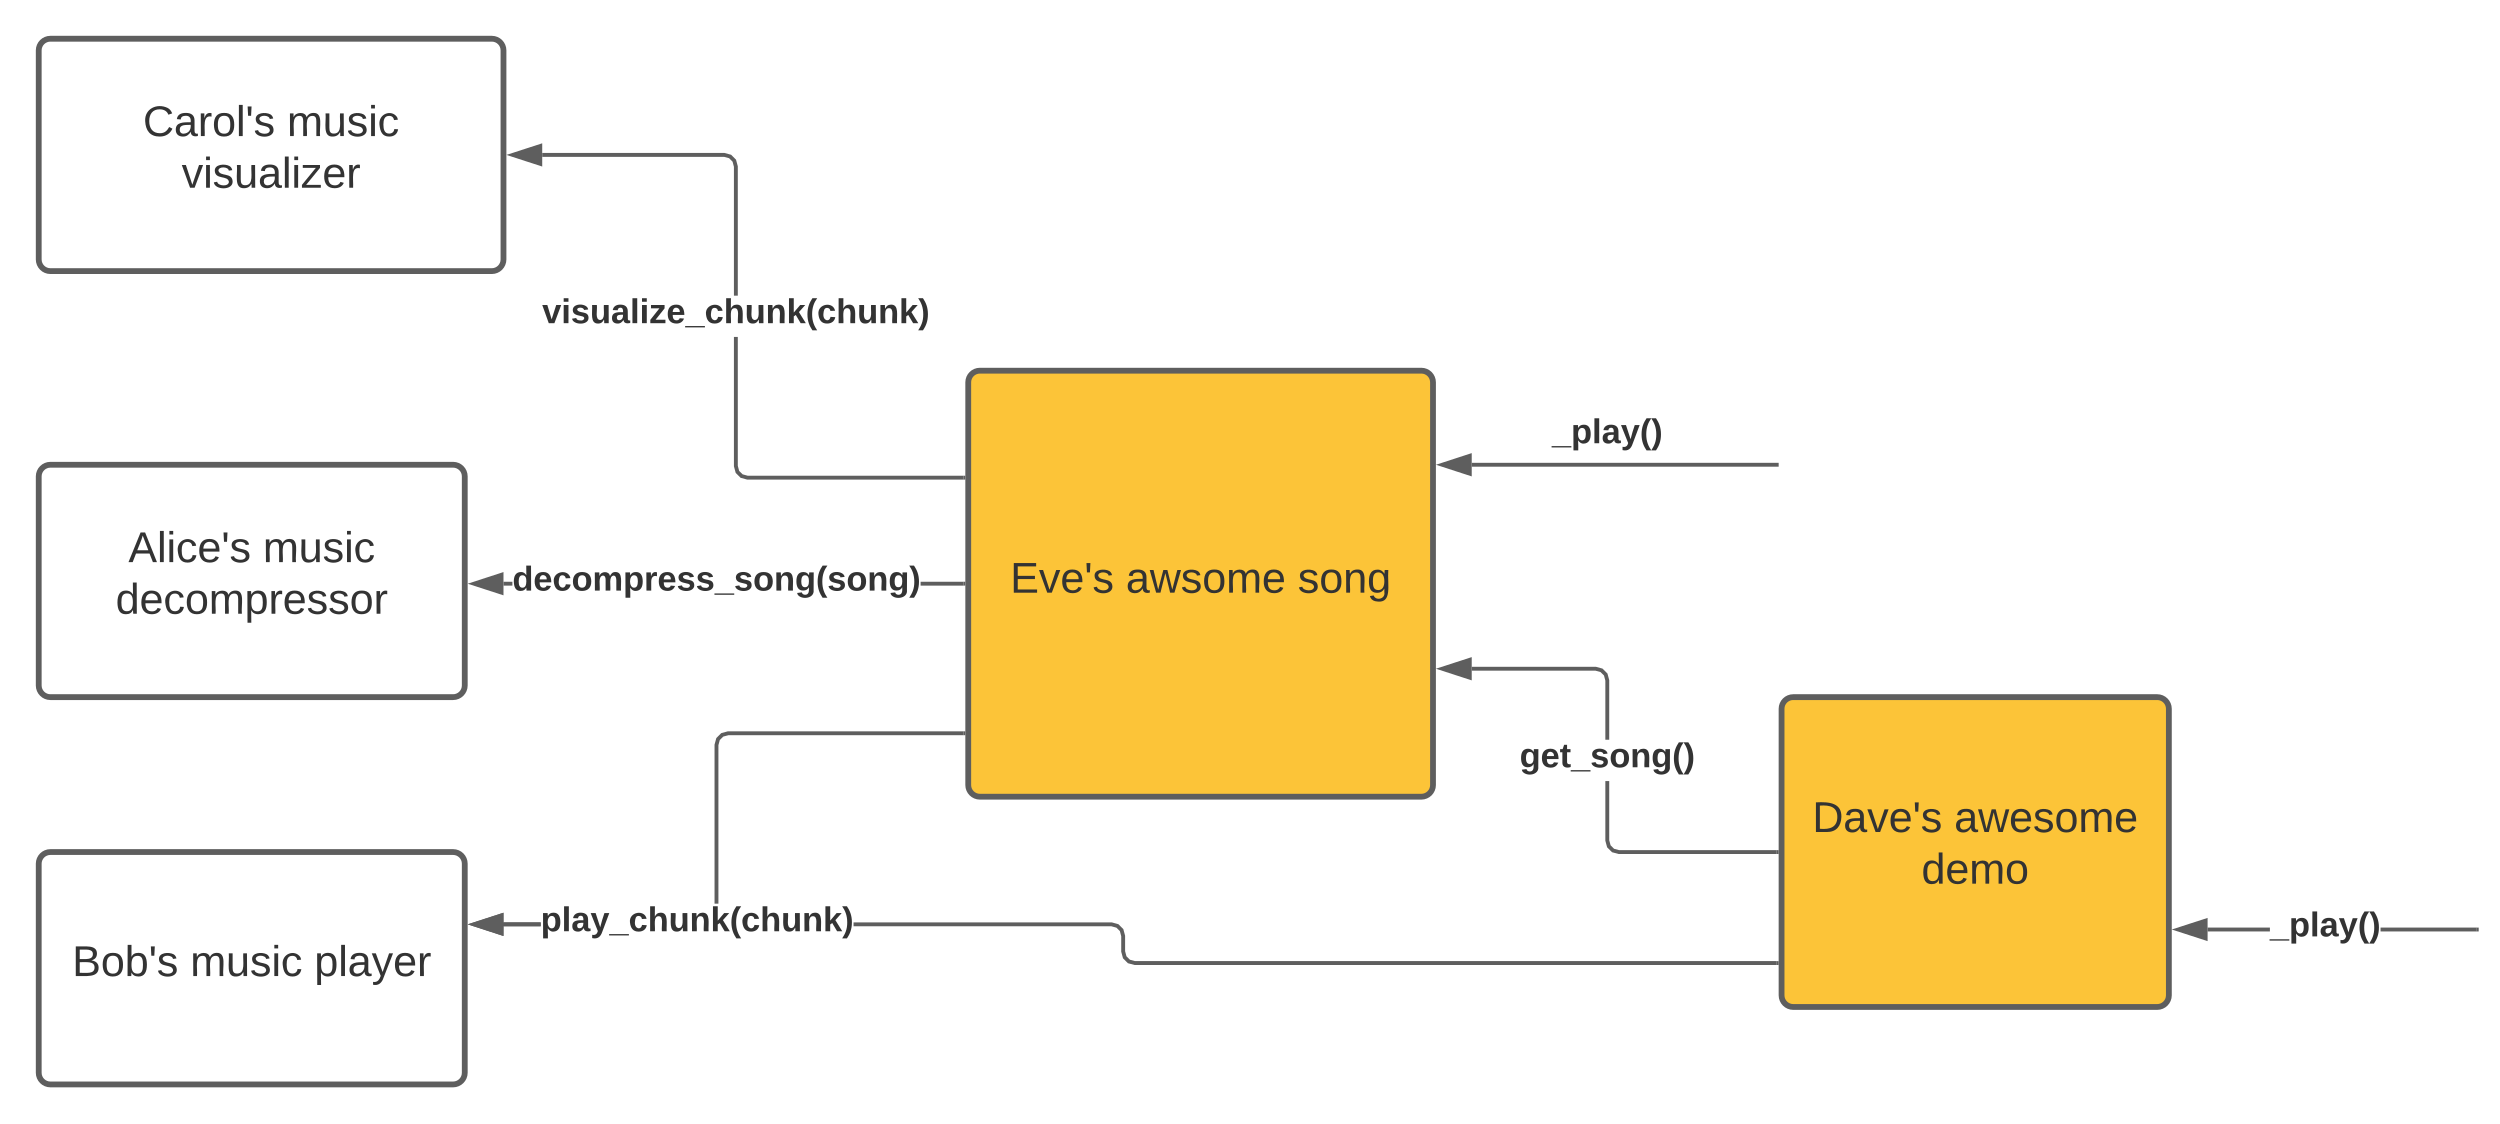
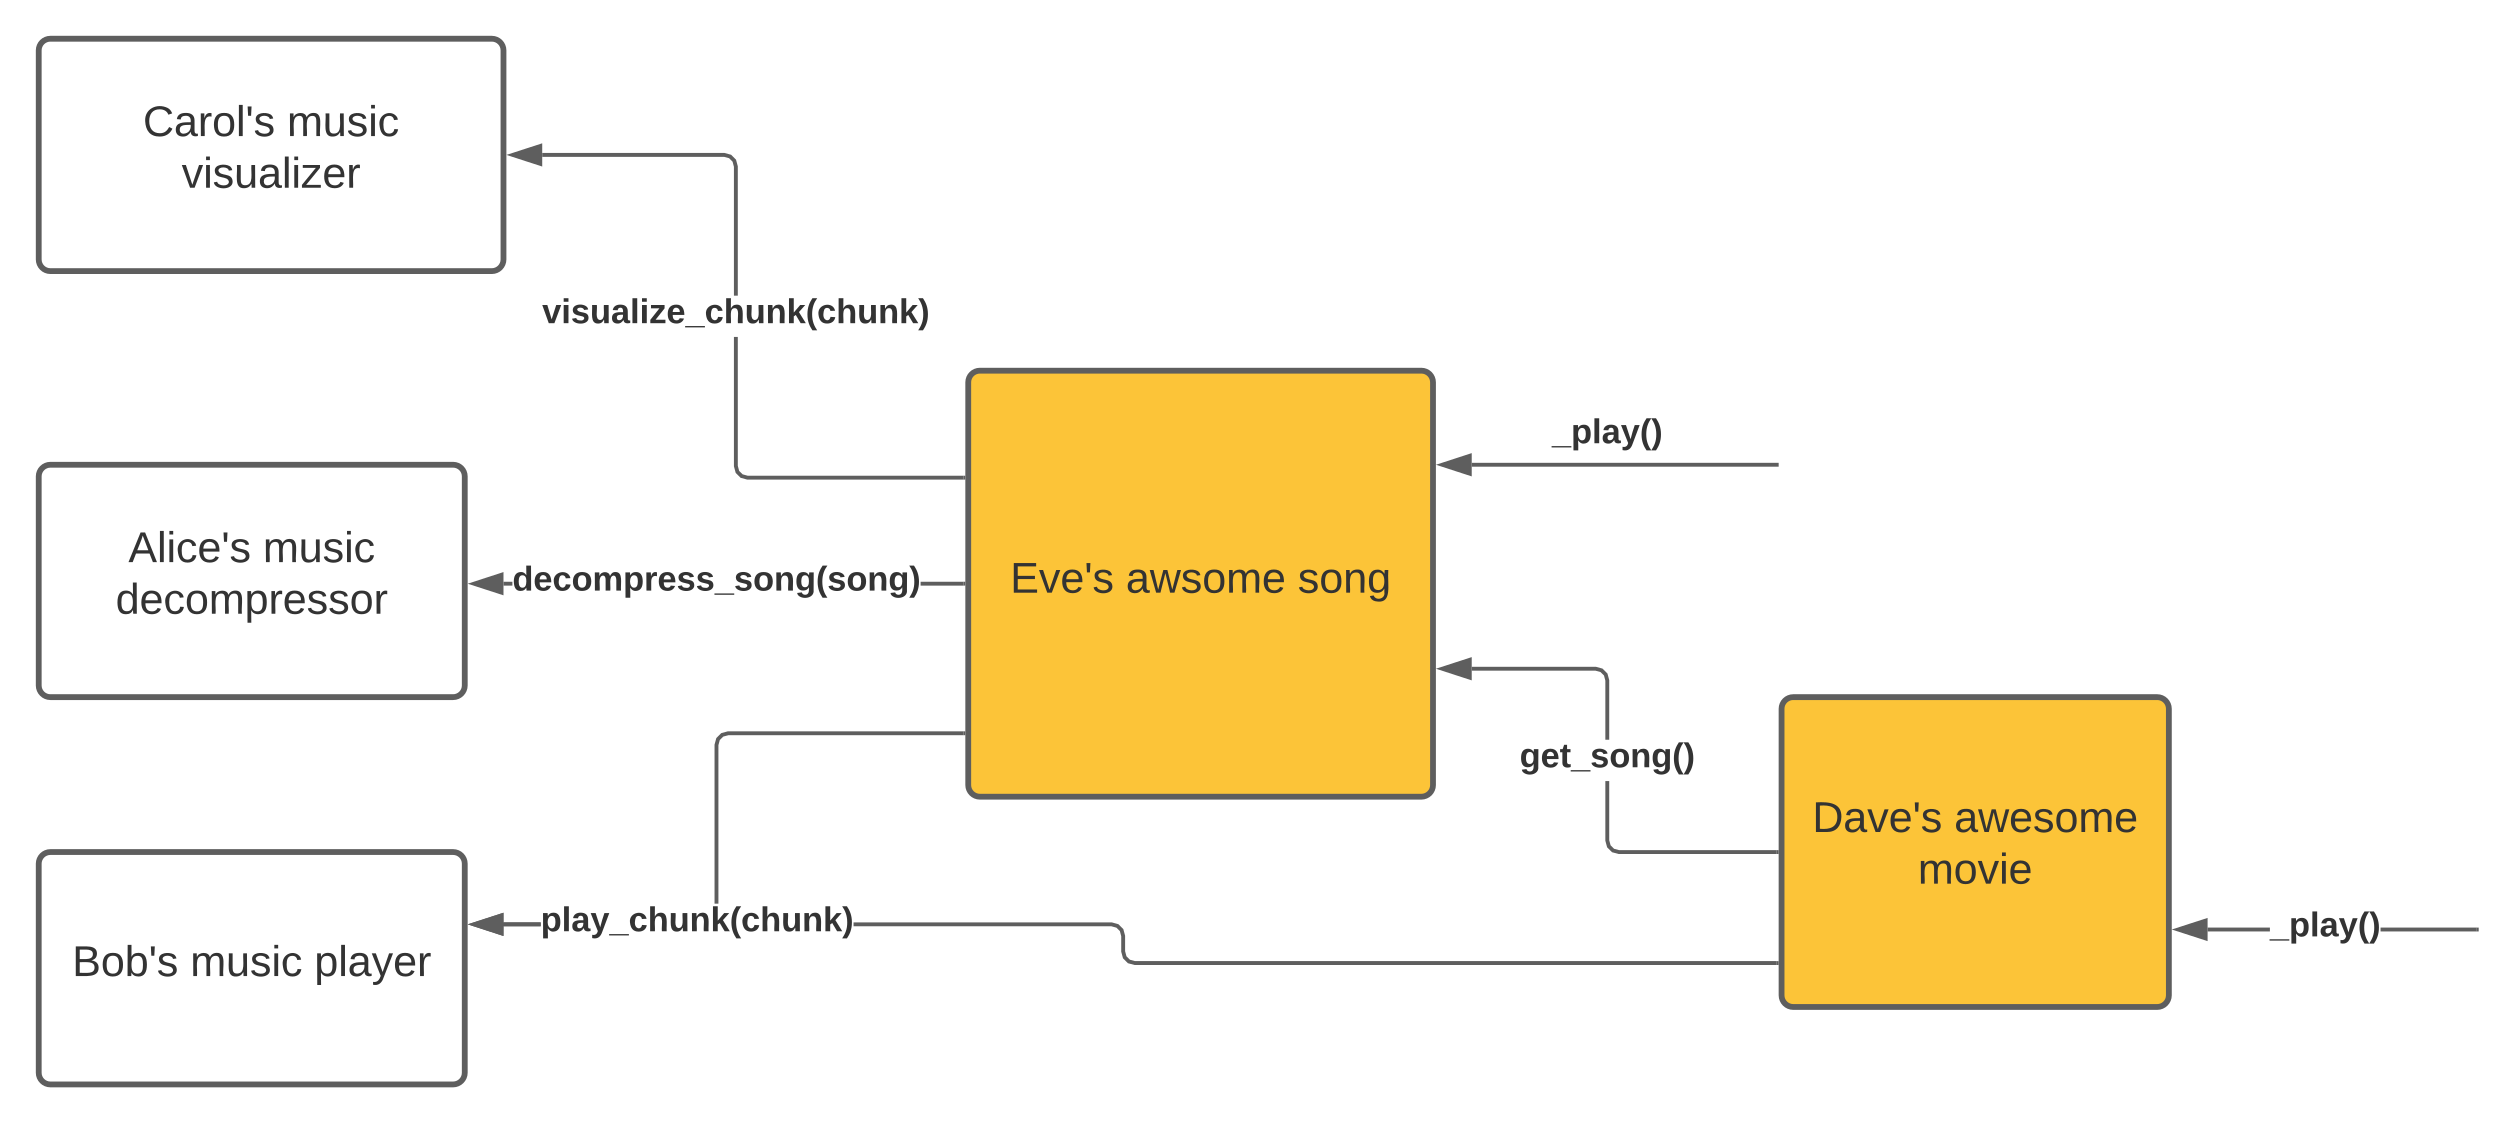
<svg xmlns="http://www.w3.org/2000/svg" xmlns:ns1="lucid" xmlns:xlink="http://www.w3.org/1999/xlink" width="1291" height="580">
  <g transform="translate(-260 -360)" ns1:page-tab-id="0_0">
    <path d="M0 0h1870.87v1322.83H0z" fill="#fff" />
    <path d="M760 557.42c0-3.32 2.7-6 6-6h228c3.3 0 6 2.68 6 6v208c0 3.3-2.7 6-6 6H766c-3.3 0-6-2.7-6-6z" stroke="#5e5e5e" stroke-width="3" fill="#fcc438" />
    <use xlink:href="#a" transform="matrix(1,0,0,1,765,556.4173) translate(16.66667 109.6528)" />
    <use xlink:href="#b" transform="matrix(1,0,0,1,765,556.4173) translate(76.41975 109.6528)" />
    <use xlink:href="#c" transform="matrix(1,0,0,1,765,556.4173) translate(165.1852 109.6528)" />
    <path d="M280 606c0-3.3 2.7-6 6-6h208c3.3 0 6 2.7 6 6v108c0 3.3-2.7 6-6 6H286c-3.3 0-6-2.7-6-6z" stroke="#5e5e5e" stroke-width="3" fill="#fff" />
    <use xlink:href="#d" transform="matrix(1,0,0,1,285,605) translate(41.2963 45.27778)" />
    <use xlink:href="#e" transform="matrix(1,0,0,1,285,605) translate(110.8025 45.27778)" />
    <use xlink:href="#f" transform="matrix(1,0,0,1,285,605) translate(34.72222 71.94444)" />
    <path d="M280 386c0-3.3 2.7-6 6-6h228c3.3 0 6 2.7 6 6v108c0 3.3-2.7 6-6 6H286c-3.3 0-6-2.7-6-6z" stroke="#5e5e5e" stroke-width="3" fill="#fff" />
    <use xlink:href="#g" transform="matrix(1,0,0,1,285,385) translate(48.85802 45.27778)" />
    <use xlink:href="#e" transform="matrix(1,0,0,1,285,385) translate(123.2407 45.27778)" />
    <use xlink:href="#h" transform="matrix(1,0,0,1,285,385) translate(68.82716 71.94444)" />
    <path d="M1180 726c0-3.3 2.7-6 6-6h188c3.3 0 6 2.7 6 6v148c0 3.3-2.7 6-6 6h-188c-3.3 0-6-2.7-6-6z" stroke="#5e5e5e" stroke-width="3" fill="#fcc438" />
    <use xlink:href="#i" transform="matrix(1,0,0,1,1185,725) translate(10.89506 64.65278)" />
    <use xlink:href="#j" transform="matrix(1,0,0,1,1185,725) translate(84.16667 64.65278)" />
-     <use xlink:href="#k" transform="matrix(1,0,0,1,1185,725) translate(67.25309 91.31944)" />
+     <use xlink:href="#k" transform="matrix(1,0,0,1,1185,725) translate(65.4321 91.31944)" />
    <path d="M280 806c0-3.3 2.7-6 6-6h208c3.3 0 6 2.7 6 6v108c0 3.3-2.7 6-6 6H286c-3.3 0-6-2.7-6-6z" stroke="#5e5e5e" stroke-width="3" fill="#fff" />
    <use xlink:href="#l" transform="matrix(1,0,0,1,285,805) translate(12.28395 59.02778)" />
    <use xlink:href="#m" transform="matrix(1,0,0,1,285,805) translate(73.2716 59.02778)" />
    <use xlink:href="#n" transform="matrix(1,0,0,1,285,805) translate(137.3457 59.02778)" />
    <path d="M641 600.53l.7 2.65 1.8 1.77 2.63.72H757.5v2H645.87l-3.42-.93-2.53-2.53-.92-3.4V534h2m-3.45-94.08l2.53 2.53.92 3.42v66.8h-2v-66.54l-.7-2.64-1.8-1.8-2.63-.7H540v-2h94.13" fill="#5e5e5e" />
    <path d="M758.5 607.67h-1.03v-2h1.03M539 444.64L524.74 440l14.26-4.64z" fill="#5e5e5e" />
    <path d="M540 446l-18.5-6 18.5-6m-12.03 6l10.03 3.26v-6.52" fill="#5e5e5e" />
    <use xlink:href="#o" transform="matrix(1,0,0,1,539.9753,512.6667) translate(0 14.22222)" />
    <path d="M524.6 662.42H520v-2h4.6m232.9 2h-22.1v-2h22.1" fill="#5e5e5e" />
    <path d="M758.5 662.42h-1.03v-2h1.03M519 666.05l-14.26-4.63 14.26-4.64z" fill="#5e5e5e" />
    <path d="M520 667.43l-18.5-6 18.5-6.02m-12.03 6.02l10.03 3.26v-6.52" fill="#5e5e5e" />
    <use xlink:href="#p" transform="matrix(1,0,0,1,524.5926,650.7507) translate(0 14.22222)" />
    <path d="M1432.18 841H1400v-2h32.18m106.82 2h-49.68v-2H1539" fill="#5e5e5e" />
    <path d="M1540 841h-1.03v-2h1.03M1399 844.64l-14.26-4.64 14.26-4.64z" fill="#5e5e5e" />
    <path d="M1400 846l-18.5-6 18.5-6m-12.03 6l10.03 3.26v-6.52" fill="#5e5e5e" />
    <use xlink:href="#q" transform="matrix(1,0,0,1,1432.182,829.3333) translate(0 14.22222)" />
    <path d="M1177.5 600H1020M1177.47 600h1.03" stroke="#5e5e5e" stroke-width="2" fill="none" />
    <path d="M1004.74 600l14.26-4.64v9.28z" stroke="#5e5e5e" stroke-width="2" fill="#5e5e5e" />
    <use xlink:href="#q" transform="matrix(1,0,0,1,1061.432,574.6667) translate(0 14.22222)" />
    <path d="M1091 793.87l.7 2.64 1.8 1.8 2.63.7h81.37v2h-81.63l-3.42-.92-2.53-2.53-.92-3.42v-30.8h2m-3.45-58.07l2.53 2.53.92 3.4V742h-2v-30.53l-.7-2.65-1.8-1.77-2.63-.72H1020v-2h64.13" fill="#5e5e5e" />
    <path d="M1178.5 801h-1.03v-2h1.03M1019 709.97l-14.26-4.64 14.26-4.63z" fill="#5e5e5e" />
    <path d="M1020 711.35l-18.5-6.02 18.5-6m-12.03 6l10.03 3.26v-6.53" fill="#5e5e5e" />
    <use xlink:href="#r" transform="matrix(1,0,0,1,1044.741,742) translate(0 14.22222)" />
    <path d="M539.23 838.33H520v-2h19.23m218.27-96.66H636.13l-2.64.7-1.8 1.8-.7 2.63v81.87h-2v-82.14l.92-3.4 2.53-2.54 3.42-.93H757.5" fill="#5e5e5e" />
    <path d="M758.5 739.67h-1.03v-2h1.03M519 841.97l-14.26-4.64L519 832.7z" fill="#5e5e5e" />
    <path d="M520 843.35l-18.5-6.02 18.5-6m-12.03 6L518 840.6v-6.53M837.55 837.26l2.53 2.53.92 3.4v8l.7 2.64 1.8 1.78 2.63.7h331.37v2H845.87l-3.42-.9-2.53-2.54-.92-3.4v-8l-.7-2.66-1.8-1.77-2.63-.72h-133.1v-2h133.36m-314.13 2v-2h19.23v2" fill="#5e5e5e" />
    <path d="M1178.5 858.33h-1.03v-2h1.03M519 841.97l-14.26-4.64L519 832.7z" fill="#5e5e5e" />
    <path d="M520 843.35l-18.5-6.02 18.5-6m-12.03 6L518 840.6v-6.53" fill="#5e5e5e" />
    <g>
      <use xlink:href="#s" transform="matrix(1,0,0,1,539.2346,826.6667) translate(0 14.22222)" />
    </g>
    <defs>
      <path fill="#333" d="M30 0v-248h187v28H63v79h144v27H63v87h162V0H30" id="t" />
      <path fill="#333" d="M108 0H70L1-190h34L89-25l56-165h34" id="u" />
      <path fill="#333" d="M100-194c63 0 86 42 84 106H49c0 40 14 67 53 68 26 1 43-12 49-29l28 8c-11 28-37 45-77 45C44 4 14-33 15-96c1-61 26-98 85-98zm52 81c6-60-76-77-97-28-3 7-6 17-6 28h103" id="v" />
      <path fill="#333" d="M47-170H22l-4-78h33" id="w" />
      <path fill="#333" d="M135-143c-3-34-86-38-87 0 15 53 115 12 119 90S17 21 10-45l28-5c4 36 97 45 98 0-10-56-113-15-118-90-4-57 82-63 122-42 12 7 21 19 24 35" id="x" />
      <g id="a">
        <use transform="matrix(0.0617284,0,0,0.0617284,0,0)" xlink:href="#t" />
        <use transform="matrix(0.0617284,0,0,0.0617284,14.81481,0)" xlink:href="#u" />
        <use transform="matrix(0.0617284,0,0,0.0617284,25.92593,0)" xlink:href="#v" />
        <use transform="matrix(0.0617284,0,0,0.0617284,38.2716,0)" xlink:href="#w" />
        <use transform="matrix(0.0617284,0,0,0.0617284,42.46914,0)" xlink:href="#x" />
      </g>
      <path fill="#333" d="M141-36C126-15 110 5 73 4 37 3 15-17 15-53c-1-64 63-63 125-63 3-35-9-54-41-54-24 1-41 7-42 31l-33-3c5-37 33-52 76-52 45 0 72 20 72 64v82c-1 20 7 32 28 27v20c-31 9-61-2-59-35zM48-53c0 20 12 33 32 33 41-3 63-29 60-74-43 2-92-5-92 41" id="y" />
      <path fill="#333" d="M206 0h-36l-40-164L89 0H53L-1-190h32L70-26l43-164h34l41 164 42-164h31" id="z" />
      <path fill="#333" d="M100-194c62-1 85 37 85 99 1 63-27 99-86 99S16-35 15-95c0-66 28-99 85-99zM99-20c44 1 53-31 53-75 0-43-8-75-51-75s-53 32-53 75 10 74 51 75" id="A" />
      <path fill="#333" d="M210-169c-67 3-38 105-44 169h-31v-121c0-29-5-50-35-48C34-165 62-65 56 0H25l-1-190h30c1 10-1 24 2 32 10-44 99-50 107 0 11-21 27-35 58-36 85-2 47 119 55 194h-31v-121c0-29-5-49-35-48" id="B" />
      <g id="b">
        <use transform="matrix(0.0617284,0,0,0.0617284,0,0)" xlink:href="#y" />
        <use transform="matrix(0.0617284,0,0,0.0617284,12.34568,0)" xlink:href="#z" />
        <use transform="matrix(0.0617284,0,0,0.0617284,28.33333,0)" xlink:href="#x" />
        <use transform="matrix(0.0617284,0,0,0.0617284,39.44444,0)" xlink:href="#A" />
        <use transform="matrix(0.0617284,0,0,0.0617284,51.79012,0)" xlink:href="#B" />
        <use transform="matrix(0.0617284,0,0,0.0617284,70.24691,0)" xlink:href="#v" />
      </g>
      <path fill="#333" d="M117-194c89-4 53 116 60 194h-32v-121c0-31-8-49-39-48C34-167 62-67 57 0H25l-1-190h30c1 10-1 24 2 32 11-22 29-35 61-36" id="C" />
      <path fill="#333" d="M177-190C167-65 218 103 67 71c-23-6-38-20-44-43l32-5c15 47 100 32 89-28v-30C133-14 115 1 83 1 29 1 15-40 15-95c0-56 16-97 71-98 29-1 48 16 59 35 1-10 0-23 2-32h30zM94-22c36 0 50-32 50-73 0-42-14-75-50-75-39 0-46 34-46 75s6 73 46 73" id="D" />
      <g id="c">
        <use transform="matrix(0.0617284,0,0,0.0617284,0,0)" xlink:href="#x" />
        <use transform="matrix(0.0617284,0,0,0.0617284,11.11111,0)" xlink:href="#A" />
        <use transform="matrix(0.0617284,0,0,0.0617284,23.45679,0)" xlink:href="#C" />
        <use transform="matrix(0.0617284,0,0,0.0617284,35.80247,0)" xlink:href="#D" />
      </g>
      <path fill="#333" d="M205 0l-28-72H64L36 0H1l101-248h38L239 0h-34zm-38-99l-47-123c-12 45-31 82-46 123h93" id="E" />
      <path fill="#333" d="M24 0v-261h32V0H24" id="F" />
      <path fill="#333" d="M24-231v-30h32v30H24zM24 0v-190h32V0H24" id="G" />
      <path fill="#333" d="M96-169c-40 0-48 33-48 73s9 75 48 75c24 0 41-14 43-38l32 2c-6 37-31 61-74 61-59 0-76-41-82-99-10-93 101-131 147-64 4 7 5 14 7 22l-32 3c-4-21-16-35-41-35" id="H" />
      <g id="d">
        <use transform="matrix(0.0617284,0,0,0.0617284,0,0)" xlink:href="#E" />
        <use transform="matrix(0.0617284,0,0,0.0617284,14.81481,0)" xlink:href="#F" />
        <use transform="matrix(0.0617284,0,0,0.0617284,19.69136,0)" xlink:href="#G" />
        <use transform="matrix(0.0617284,0,0,0.0617284,24.5679,0)" xlink:href="#H" />
        <use transform="matrix(0.0617284,0,0,0.0617284,35.67901,0)" xlink:href="#v" />
        <use transform="matrix(0.0617284,0,0,0.0617284,48.02469,0)" xlink:href="#w" />
        <use transform="matrix(0.0617284,0,0,0.0617284,52.22222,0)" xlink:href="#x" />
      </g>
      <path fill="#333" d="M84 4C-5 8 30-112 23-190h32v120c0 31 7 50 39 49 72-2 45-101 50-169h31l1 190h-30c-1-10 1-25-2-33-11 22-28 36-60 37" id="I" />
      <g id="e">
        <use transform="matrix(0.0617284,0,0,0.0617284,0,0)" xlink:href="#B" />
        <use transform="matrix(0.0617284,0,0,0.0617284,18.45679,0)" xlink:href="#I" />
        <use transform="matrix(0.0617284,0,0,0.0617284,30.80247,0)" xlink:href="#x" />
        <use transform="matrix(0.0617284,0,0,0.0617284,41.91358,0)" xlink:href="#G" />
        <use transform="matrix(0.0617284,0,0,0.0617284,46.79012,0)" xlink:href="#H" />
      </g>
      <path fill="#333" d="M85-194c31 0 48 13 60 33l-1-100h32l1 261h-30c-2-10 0-23-3-31C134-8 116 4 85 4 32 4 16-35 15-94c0-66 23-100 70-100zm9 24c-40 0-46 34-46 75 0 40 6 74 45 74 42 0 51-32 51-76 0-42-9-74-50-73" id="J" />
      <path fill="#333" d="M115-194c55 1 70 41 70 98S169 2 115 4C84 4 66-9 55-30l1 105H24l-1-265h31l2 30c10-21 28-34 59-34zm-8 174c40 0 45-34 45-75s-6-73-45-74c-42 0-51 32-51 76 0 43 10 73 51 73" id="K" />
      <path fill="#333" d="M114-163C36-179 61-72 57 0H25l-1-190h30c1 12-1 29 2 39 6-27 23-49 58-41v29" id="L" />
      <g id="f">
        <use transform="matrix(0.0617284,0,0,0.0617284,0,0)" xlink:href="#J" />
        <use transform="matrix(0.0617284,0,0,0.0617284,12.34568,0)" xlink:href="#v" />
        <use transform="matrix(0.0617284,0,0,0.0617284,24.69136,0)" xlink:href="#H" />
        <use transform="matrix(0.0617284,0,0,0.0617284,35.80247,0)" xlink:href="#A" />
        <use transform="matrix(0.0617284,0,0,0.0617284,48.14815,0)" xlink:href="#B" />
        <use transform="matrix(0.0617284,0,0,0.0617284,66.60494,0)" xlink:href="#K" />
        <use transform="matrix(0.0617284,0,0,0.0617284,78.95062,0)" xlink:href="#L" />
        <use transform="matrix(0.0617284,0,0,0.0617284,86.2963,0)" xlink:href="#v" />
        <use transform="matrix(0.0617284,0,0,0.0617284,98.64198,0)" xlink:href="#x" />
        <use transform="matrix(0.0617284,0,0,0.0617284,109.7531,0)" xlink:href="#x" />
        <use transform="matrix(0.0617284,0,0,0.0617284,120.8642,0)" xlink:href="#A" />
        <use transform="matrix(0.0617284,0,0,0.0617284,133.2099,0)" xlink:href="#L" />
      </g>
      <path fill="#333" d="M212-179c-10-28-35-45-73-45-59 0-87 40-87 99 0 60 29 101 89 101 43 0 62-24 78-52l27 14C228-24 195 4 139 4 59 4 22-46 18-125c-6-104 99-153 187-111 19 9 31 26 39 46" id="M" />
      <g id="g">
        <use transform="matrix(0.0617284,0,0,0.0617284,0,0)" xlink:href="#M" />
        <use transform="matrix(0.0617284,0,0,0.0617284,15.98765,0)" xlink:href="#y" />
        <use transform="matrix(0.0617284,0,0,0.0617284,28.33333,0)" xlink:href="#L" />
        <use transform="matrix(0.0617284,0,0,0.0617284,35.67901,0)" xlink:href="#A" />
        <use transform="matrix(0.0617284,0,0,0.0617284,48.02469,0)" xlink:href="#F" />
        <use transform="matrix(0.0617284,0,0,0.0617284,52.90123,0)" xlink:href="#w" />
        <use transform="matrix(0.0617284,0,0,0.0617284,57.09877,0)" xlink:href="#x" />
      </g>
      <path fill="#333" d="M9 0v-24l116-142H16v-24h144v24L44-24h123V0H9" id="N" />
      <g id="h">
        <use transform="matrix(0.0617284,0,0,0.0617284,0,0)" xlink:href="#u" />
        <use transform="matrix(0.0617284,0,0,0.0617284,11.11111,0)" xlink:href="#G" />
        <use transform="matrix(0.0617284,0,0,0.0617284,15.98765,0)" xlink:href="#x" />
        <use transform="matrix(0.0617284,0,0,0.0617284,27.09877,0)" xlink:href="#I" />
        <use transform="matrix(0.0617284,0,0,0.0617284,39.44444,0)" xlink:href="#y" />
        <use transform="matrix(0.0617284,0,0,0.0617284,51.79012,0)" xlink:href="#F" />
        <use transform="matrix(0.0617284,0,0,0.0617284,56.66667,0)" xlink:href="#G" />
        <use transform="matrix(0.0617284,0,0,0.0617284,61.54321,0)" xlink:href="#N" />
        <use transform="matrix(0.0617284,0,0,0.0617284,72.65432,0)" xlink:href="#v" />
        <use transform="matrix(0.0617284,0,0,0.0617284,85,0)" xlink:href="#L" />
      </g>
      <path fill="#333" d="M30-248c118-7 216 8 213 122C240-48 200 0 122 0H30v-248zM63-27c89 8 146-16 146-99s-60-101-146-95v194" id="O" />
      <g id="i">
        <use transform="matrix(0.0617284,0,0,0.0617284,0,0)" xlink:href="#O" />
        <use transform="matrix(0.0617284,0,0,0.0617284,15.98765,0)" xlink:href="#y" />
        <use transform="matrix(0.0617284,0,0,0.0617284,28.33333,0)" xlink:href="#u" />
        <use transform="matrix(0.0617284,0,0,0.0617284,39.44444,0)" xlink:href="#v" />
        <use transform="matrix(0.0617284,0,0,0.0617284,51.79012,0)" xlink:href="#w" />
        <use transform="matrix(0.0617284,0,0,0.0617284,55.98765,0)" xlink:href="#x" />
      </g>
      <g id="j">
        <use transform="matrix(0.0617284,0,0,0.0617284,0,0)" xlink:href="#y" />
        <use transform="matrix(0.0617284,0,0,0.0617284,12.34568,0)" xlink:href="#z" />
        <use transform="matrix(0.0617284,0,0,0.0617284,28.33333,0)" xlink:href="#v" />
        <use transform="matrix(0.0617284,0,0,0.0617284,40.67901,0)" xlink:href="#x" />
        <use transform="matrix(0.0617284,0,0,0.0617284,51.79012,0)" xlink:href="#A" />
        <use transform="matrix(0.0617284,0,0,0.0617284,64.1358,0)" xlink:href="#B" />
        <use transform="matrix(0.0617284,0,0,0.0617284,82.59259,0)" xlink:href="#v" />
      </g>
      <g id="k">
-         <use transform="matrix(0.0617284,0,0,0.0617284,0,0)" xlink:href="#J" />
-         <use transform="matrix(0.0617284,0,0,0.0617284,12.34568,0)" xlink:href="#v" />
-         <use transform="matrix(0.0617284,0,0,0.0617284,24.69136,0)" xlink:href="#B" />
-         <use transform="matrix(0.0617284,0,0,0.0617284,43.14815,0)" xlink:href="#A" />
+         <use transform="matrix(0.0617284,0,0,0.0617284,0,0)" xlink:href="#B" />
+         <use transform="matrix(0.0617284,0,0,0.0617284,18.45679,0)" xlink:href="#A" />
+         <use transform="matrix(0.0617284,0,0,0.0617284,30.80247,0)" xlink:href="#u" />
+         <use transform="matrix(0.0617284,0,0,0.0617284,41.91358,0)" xlink:href="#G" />
+         <use transform="matrix(0.0617284,0,0,0.0617284,46.79012,0)" xlink:href="#v" />
      </g>
      <path fill="#333" d="M160-131c35 5 61 23 61 61C221 17 115-2 30 0v-248c76 3 177-17 177 60 0 33-19 50-47 57zm-97-11c50-1 110 9 110-42 0-47-63-36-110-37v79zm0 115c55-2 124 14 124-45 0-56-70-42-124-44v89" id="P" />
      <path fill="#333" d="M115-194c53 0 69 39 70 98 0 66-23 100-70 100C84 3 66-7 56-30L54 0H23l1-261h32v101c10-23 28-34 59-34zm-8 174c40 0 45-34 45-75 0-40-5-75-45-74-42 0-51 32-51 76 0 43 10 73 51 73" id="Q" />
      <g id="l">
        <use transform="matrix(0.0617284,0,0,0.0617284,0,0)" xlink:href="#P" />
        <use transform="matrix(0.0617284,0,0,0.0617284,14.81481,0)" xlink:href="#A" />
        <use transform="matrix(0.0617284,0,0,0.0617284,27.16049,0)" xlink:href="#Q" />
        <use transform="matrix(0.0617284,0,0,0.0617284,39.50617,0)" xlink:href="#w" />
        <use transform="matrix(0.0617284,0,0,0.0617284,43.7037,0)" xlink:href="#x" />
      </g>
      <g id="m">
        <use transform="matrix(0.0617284,0,0,0.0617284,0,0)" xlink:href="#B" />
        <use transform="matrix(0.0617284,0,0,0.0617284,18.45679,0)" xlink:href="#I" />
        <use transform="matrix(0.0617284,0,0,0.0617284,30.80247,0)" xlink:href="#x" />
        <use transform="matrix(0.0617284,0,0,0.0617284,41.91358,0)" xlink:href="#G" />
        <use transform="matrix(0.0617284,0,0,0.0617284,46.79012,0)" xlink:href="#H" />
      </g>
      <path fill="#333" d="M179-190L93 31C79 59 56 82 12 73V49c39 6 53-20 64-50L1-190h34L92-34l54-156h33" id="R" />
      <g id="n">
        <use transform="matrix(0.0617284,0,0,0.0617284,0,0)" xlink:href="#K" />
        <use transform="matrix(0.0617284,0,0,0.0617284,12.34568,0)" xlink:href="#F" />
        <use transform="matrix(0.0617284,0,0,0.0617284,17.22222,0)" xlink:href="#y" />
        <use transform="matrix(0.0617284,0,0,0.0617284,29.5679,0)" xlink:href="#R" />
        <use transform="matrix(0.0617284,0,0,0.0617284,40.67901,0)" xlink:href="#v" />
        <use transform="matrix(0.0617284,0,0,0.0617284,53.02469,0)" xlink:href="#L" />
      </g>
      <path fill="#333" d="M128 0H69L1-190h53L99-40l48-150h52" id="S" />
      <path fill="#333" d="M25-224v-37h50v37H25zM25 0v-190h50V0H25" id="T" />
      <path fill="#333" d="M137-138c1-29-70-34-71-4 15 46 118 7 119 86 1 83-164 76-172 9l43-7c4 19 20 25 44 25 33 8 57-30 24-41C81-84 22-81 20-136c-2-80 154-74 161-7" id="U" />
      <path fill="#333" d="M85 4C-2 5 27-109 22-190h50c7 57-23 150 33 157 60-5 35-97 40-157h50l1 190h-47c-2-12 1-28-3-38-12 25-28 42-61 42" id="V" />
      <path fill="#333" d="M133-34C117-15 103 5 69 4 32 3 11-16 11-54c-1-60 55-63 116-61 1-26-3-47-28-47-18 1-26 9-28 27l-52-2c7-38 36-58 82-57s74 22 75 68l1 82c-1 14 12 18 25 15v27c-30 8-71 5-69-32zm-48 3c29 0 43-24 42-57-32 0-66-3-65 30 0 17 8 27 23 27" id="W" />
      <path fill="#333" d="M25 0v-261h50V0H25" id="X" />
      <path fill="#333" d="M12 0v-35l95-120H19v-35h142v35L67-36h103V0H12" id="Y" />
      <path fill="#333" d="M185-48c-13 30-37 53-82 52C43 2 14-33 14-96s30-98 90-98c62 0 83 45 84 108H66c0 31 8 55 39 56 18 0 30-7 34-22zm-45-69c5-46-57-63-70-21-2 6-4 13-4 21h74" id="Z" />
      <path fill="#333" d="M-4 44V30h207v14H-4" id="aa" />
      <path fill="#333" d="M190-63c-7 42-38 67-86 67-59 0-84-38-90-98-12-110 154-137 174-36l-49 2c-2-19-15-32-35-32-30 0-35 28-38 64-6 74 65 87 74 30" id="ab" />
      <path fill="#333" d="M114-157C55-157 80-60 75 0H25v-261h50l-1 109c12-26 28-41 61-42 86-1 58 113 63 194h-50c-7-57 23-157-34-157" id="ac" />
      <path fill="#333" d="M135-194c87-1 58 113 63 194h-50c-7-57 23-157-34-157-59 0-34 97-39 157H25l-1-190h47c2 12-1 28 3 38 12-26 28-41 61-42" id="ad" />
      <path fill="#333" d="M147 0L96-86 75-71V0H25v-261h50v150l67-79h53l-66 74L201 0h-54" id="ae" />
      <path fill="#333" d="M67-93c0 74 22 123 53 168H70C40 30 18-18 18-93s22-123 52-168h50c-32 44-53 94-53 168" id="af" />
      <path fill="#333" d="M102-93c0 74-22 123-52 168H0C30 29 54-18 53-93c0-74-22-123-53-168h50c30 45 52 94 52 168" id="ag" />
      <g id="o">
        <use transform="matrix(0.04938272,0,0,0.04938272,0,0)" xlink:href="#S" />
        <use transform="matrix(0.04938272,0,0,0.04938272,9.876543,0)" xlink:href="#T" />
        <use transform="matrix(0.04938272,0,0,0.04938272,14.81481,0)" xlink:href="#U" />
        <use transform="matrix(0.04938272,0,0,0.04938272,24.69136,0)" xlink:href="#V" />
        <use transform="matrix(0.04938272,0,0,0.04938272,35.50617,0)" xlink:href="#W" />
        <use transform="matrix(0.04938272,0,0,0.04938272,45.38272,0)" xlink:href="#X" />
        <use transform="matrix(0.04938272,0,0,0.04938272,50.32099,0)" xlink:href="#T" />
        <use transform="matrix(0.04938272,0,0,0.04938272,55.25926,0)" xlink:href="#Y" />
        <use transform="matrix(0.04938272,0,0,0.04938272,64.14815,0)" xlink:href="#Z" />
        <use transform="matrix(0.04938272,0,0,0.04938272,74.02469,0)" xlink:href="#aa" />
        <use transform="matrix(0.04938272,0,0,0.04938272,83.90123,0)" xlink:href="#ab" />
        <use transform="matrix(0.04938272,0,0,0.04938272,93.77778,0)" xlink:href="#ac" />
        <use transform="matrix(0.04938272,0,0,0.04938272,104.5926,0)" xlink:href="#V" />
        <use transform="matrix(0.04938272,0,0,0.04938272,115.4074,0)" xlink:href="#ad" />
        <use transform="matrix(0.04938272,0,0,0.04938272,126.2222,0)" xlink:href="#ae" />
        <use transform="matrix(0.04938272,0,0,0.04938272,136.0988,0)" xlink:href="#af" />
        <use transform="matrix(0.04938272,0,0,0.04938272,141.9753,0)" xlink:href="#ab" />
        <use transform="matrix(0.04938272,0,0,0.04938272,151.8519,0)" xlink:href="#ac" />
        <use transform="matrix(0.04938272,0,0,0.04938272,162.6667,0)" xlink:href="#V" />
        <use transform="matrix(0.04938272,0,0,0.04938272,173.4815,0)" xlink:href="#ad" />
        <use transform="matrix(0.04938272,0,0,0.04938272,184.2963,0)" xlink:href="#ae" />
        <use transform="matrix(0.04938272,0,0,0.04938272,194.1728,0)" xlink:href="#ag" />
      </g>
      <path fill="#333" d="M88-194c31-1 46 15 58 34l-1-101h50l1 261h-48c-2-10 0-23-3-31C134-8 116 4 84 4 32 4 16-41 15-95c0-56 19-97 73-99zm17 164c33 0 40-30 41-66 1-37-9-64-41-64s-38 30-39 65c0 43 13 65 39 65" id="ah" />
      <path fill="#333" d="M110-194c64 0 96 36 96 99 0 64-35 99-97 99-61 0-95-36-95-99 0-62 34-99 96-99zm-1 164c35 0 45-28 45-65 0-40-10-65-43-65-34 0-45 26-45 65 0 36 10 65 43 65" id="ai" />
      <path fill="#333" d="M220-157c-53 9-28 100-34 157h-49v-107c1-27-5-49-29-50C55-147 81-57 75 0H25l-1-190h47c2 12-1 28 3 38 10-53 101-56 108 0 13-22 24-43 59-42 82 1 51 116 57 194h-49v-107c-1-25-5-48-29-50" id="aj" />
      <path fill="#333" d="M135-194c53 0 70 44 70 98 0 56-19 98-73 100-31 1-45-17-59-34 3 33 2 69 2 105H25l-1-265h48c2 10 0 23 3 31 11-24 29-35 60-35zM114-30c33 0 39-31 40-66 0-38-9-64-40-64-56 0-55 130 0 130" id="ak" />
      <path fill="#333" d="M135-150c-39-12-60 13-60 57V0H25l-1-190h47c2 13-1 29 3 40 6-28 27-53 61-41v41" id="al" />
      <path fill="#333" d="M195-6C206 82 75 100 31 46c-4-6-6-13-8-21l49-6c3 16 16 24 34 25 40 0 42-37 40-79-11 22-30 35-61 35-53 0-70-43-70-97 0-56 18-96 73-97 30 0 46 14 59 34l2-30h47zm-90-29c32 0 41-27 41-63 0-35-9-62-40-62-32 0-39 29-40 63 0 36 9 62 39 62" id="am" />
      <g id="p">
        <use transform="matrix(0.04938272,0,0,0.04938272,0,0)" xlink:href="#ah" />
        <use transform="matrix(0.04938272,0,0,0.04938272,10.81481,0)" xlink:href="#Z" />
        <use transform="matrix(0.04938272,0,0,0.04938272,20.69136,0)" xlink:href="#ab" />
        <use transform="matrix(0.04938272,0,0,0.04938272,30.5679,0)" xlink:href="#ai" />
        <use transform="matrix(0.04938272,0,0,0.04938272,41.38272,0)" xlink:href="#aj" />
        <use transform="matrix(0.04938272,0,0,0.04938272,57.18519,0)" xlink:href="#ak" />
        <use transform="matrix(0.04938272,0,0,0.04938272,68,0)" xlink:href="#al" />
        <use transform="matrix(0.04938272,0,0,0.04938272,74.91358,0)" xlink:href="#Z" />
        <use transform="matrix(0.04938272,0,0,0.04938272,84.79012,0)" xlink:href="#U" />
        <use transform="matrix(0.04938272,0,0,0.04938272,94.66667,0)" xlink:href="#U" />
        <use transform="matrix(0.04938272,0,0,0.04938272,104.5432,0)" xlink:href="#aa" />
        <use transform="matrix(0.04938272,0,0,0.04938272,114.4198,0)" xlink:href="#U" />
        <use transform="matrix(0.04938272,0,0,0.04938272,124.2963,0)" xlink:href="#ai" />
        <use transform="matrix(0.04938272,0,0,0.04938272,135.1111,0)" xlink:href="#ad" />
        <use transform="matrix(0.04938272,0,0,0.04938272,145.9259,0)" xlink:href="#am" />
        <use transform="matrix(0.04938272,0,0,0.04938272,156.7407,0)" xlink:href="#af" />
        <use transform="matrix(0.04938272,0,0,0.04938272,162.6173,0)" xlink:href="#U" />
        <use transform="matrix(0.04938272,0,0,0.04938272,172.4938,0)" xlink:href="#ai" />
        <use transform="matrix(0.04938272,0,0,0.04938272,183.3086,0)" xlink:href="#ad" />
        <use transform="matrix(0.04938272,0,0,0.04938272,194.1235,0)" xlink:href="#am" />
        <use transform="matrix(0.04938272,0,0,0.04938272,204.9383,0)" xlink:href="#ag" />
      </g>
      <path fill="#333" d="M123 10C108 53 80 86 19 72V37c35 8 53-11 59-39L3-190h52l48 148c12-52 28-100 44-148h51" id="an" />
      <g id="q">
        <use transform="matrix(0.04938272,0,0,0.04938272,0,0)" xlink:href="#aa" />
        <use transform="matrix(0.04938272,0,0,0.04938272,9.876543,0)" xlink:href="#ak" />
        <use transform="matrix(0.04938272,0,0,0.04938272,20.69136,0)" xlink:href="#X" />
        <use transform="matrix(0.04938272,0,0,0.04938272,25.62963,0)" xlink:href="#W" />
        <use transform="matrix(0.04938272,0,0,0.04938272,35.50617,0)" xlink:href="#an" />
        <use transform="matrix(0.04938272,0,0,0.04938272,45.38272,0)" xlink:href="#af" />
        <use transform="matrix(0.04938272,0,0,0.04938272,51.25926,0)" xlink:href="#ag" />
      </g>
      <path fill="#333" d="M115-3C79 11 28 4 28-45v-112H4v-33h27l15-45h31v45h36v33H77v99c-1 23 16 31 38 25v30" id="ao" />
      <g id="r">
        <use transform="matrix(0.04938272,0,0,0.04938272,0,0)" xlink:href="#am" />
        <use transform="matrix(0.04938272,0,0,0.04938272,10.81481,0)" xlink:href="#Z" />
        <use transform="matrix(0.04938272,0,0,0.04938272,20.69136,0)" xlink:href="#ao" />
        <use transform="matrix(0.04938272,0,0,0.04938272,26.5679,0)" xlink:href="#aa" />
        <use transform="matrix(0.04938272,0,0,0.04938272,36.44444,0)" xlink:href="#U" />
        <use transform="matrix(0.04938272,0,0,0.04938272,46.32099,0)" xlink:href="#ai" />
        <use transform="matrix(0.04938272,0,0,0.04938272,57.1358,0)" xlink:href="#ad" />
        <use transform="matrix(0.04938272,0,0,0.04938272,67.95062,0)" xlink:href="#am" />
        <use transform="matrix(0.04938272,0,0,0.04938272,78.76543,0)" xlink:href="#af" />
        <use transform="matrix(0.04938272,0,0,0.04938272,84.64198,0)" xlink:href="#ag" />
      </g>
      <g id="s">
        <use transform="matrix(0.04938272,0,0,0.04938272,0,0)" xlink:href="#ak" />
        <use transform="matrix(0.04938272,0,0,0.04938272,10.81481,0)" xlink:href="#X" />
        <use transform="matrix(0.04938272,0,0,0.04938272,15.75309,0)" xlink:href="#W" />
        <use transform="matrix(0.04938272,0,0,0.04938272,25.62963,0)" xlink:href="#an" />
        <use transform="matrix(0.04938272,0,0,0.04938272,35.50617,0)" xlink:href="#aa" />
        <use transform="matrix(0.04938272,0,0,0.04938272,45.38272,0)" xlink:href="#ab" />
        <use transform="matrix(0.04938272,0,0,0.04938272,55.25926,0)" xlink:href="#ac" />
        <use transform="matrix(0.04938272,0,0,0.04938272,66.07407,0)" xlink:href="#V" />
        <use transform="matrix(0.04938272,0,0,0.04938272,76.88889,0)" xlink:href="#ad" />
        <use transform="matrix(0.04938272,0,0,0.04938272,87.7037,0)" xlink:href="#ae" />
        <use transform="matrix(0.04938272,0,0,0.04938272,97.58025,0)" xlink:href="#af" />
        <use transform="matrix(0.04938272,0,0,0.04938272,103.4568,0)" xlink:href="#ab" />
        <use transform="matrix(0.04938272,0,0,0.04938272,113.3333,0)" xlink:href="#ac" />
        <use transform="matrix(0.04938272,0,0,0.04938272,124.1481,0)" xlink:href="#V" />
        <use transform="matrix(0.04938272,0,0,0.04938272,134.963,0)" xlink:href="#ad" />
        <use transform="matrix(0.04938272,0,0,0.04938272,145.7778,0)" xlink:href="#ae" />
        <use transform="matrix(0.04938272,0,0,0.04938272,155.6543,0)" xlink:href="#ag" />
      </g>
    </defs>
  </g>
</svg>
